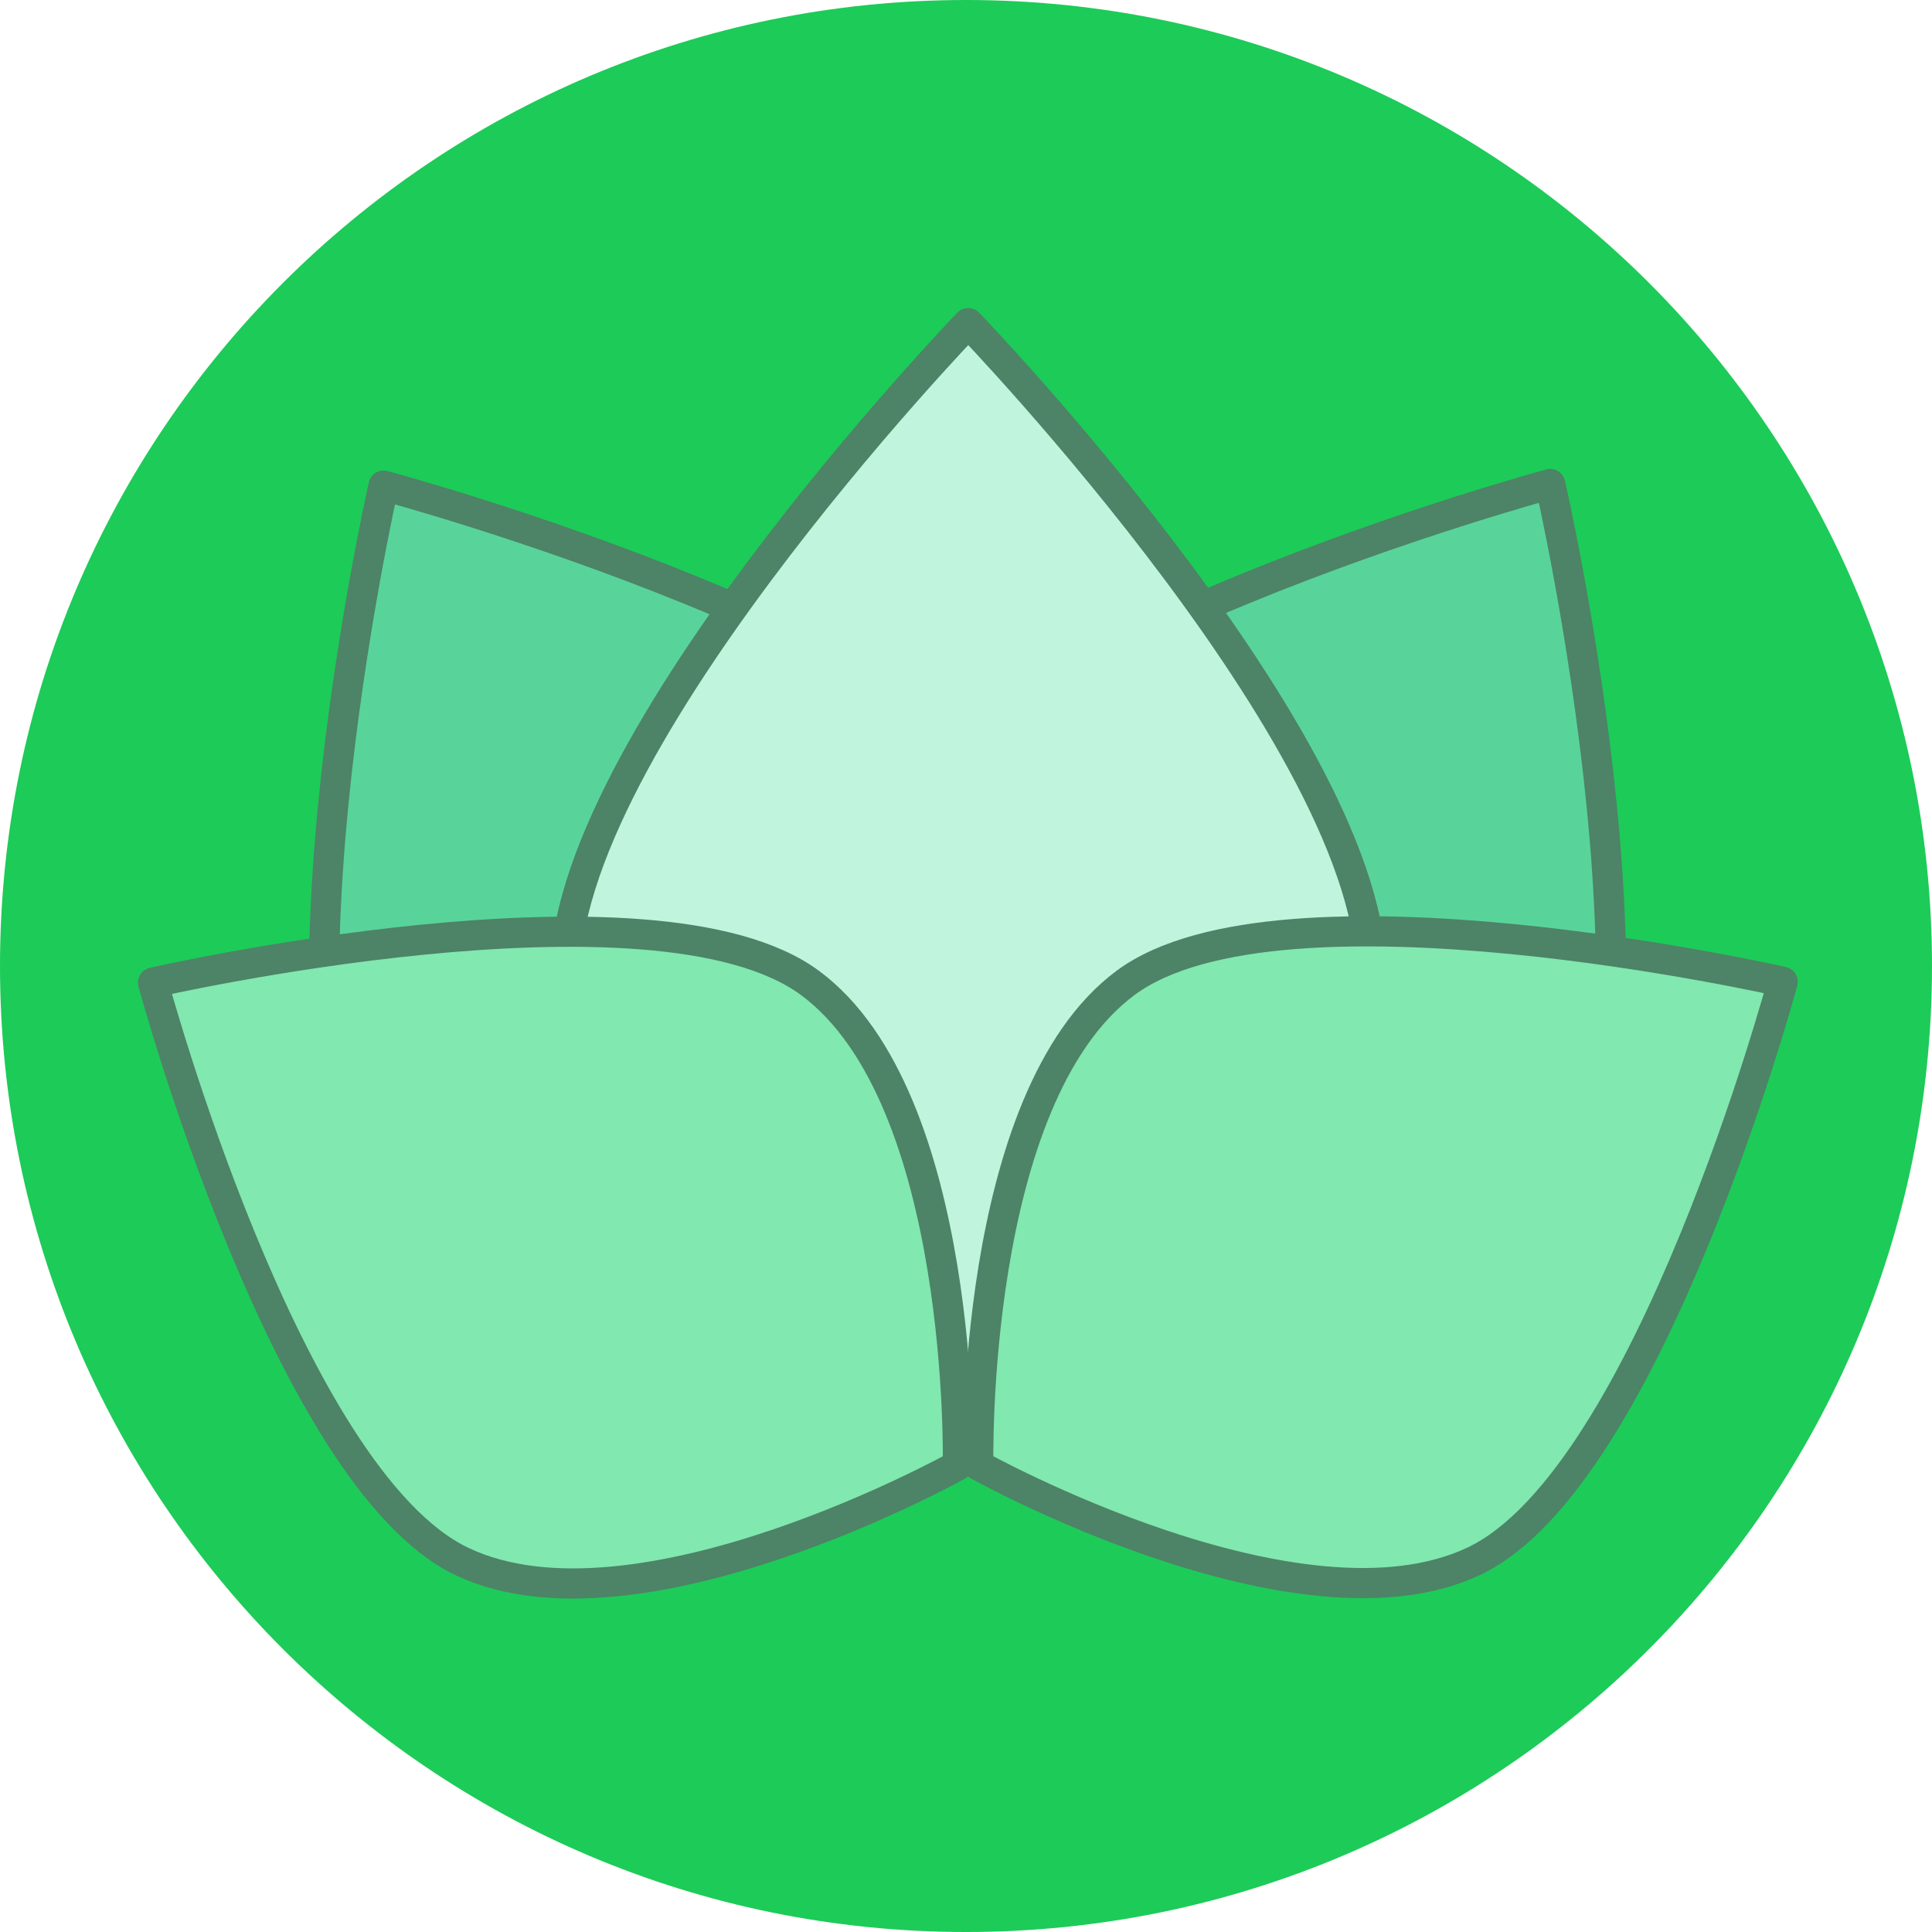
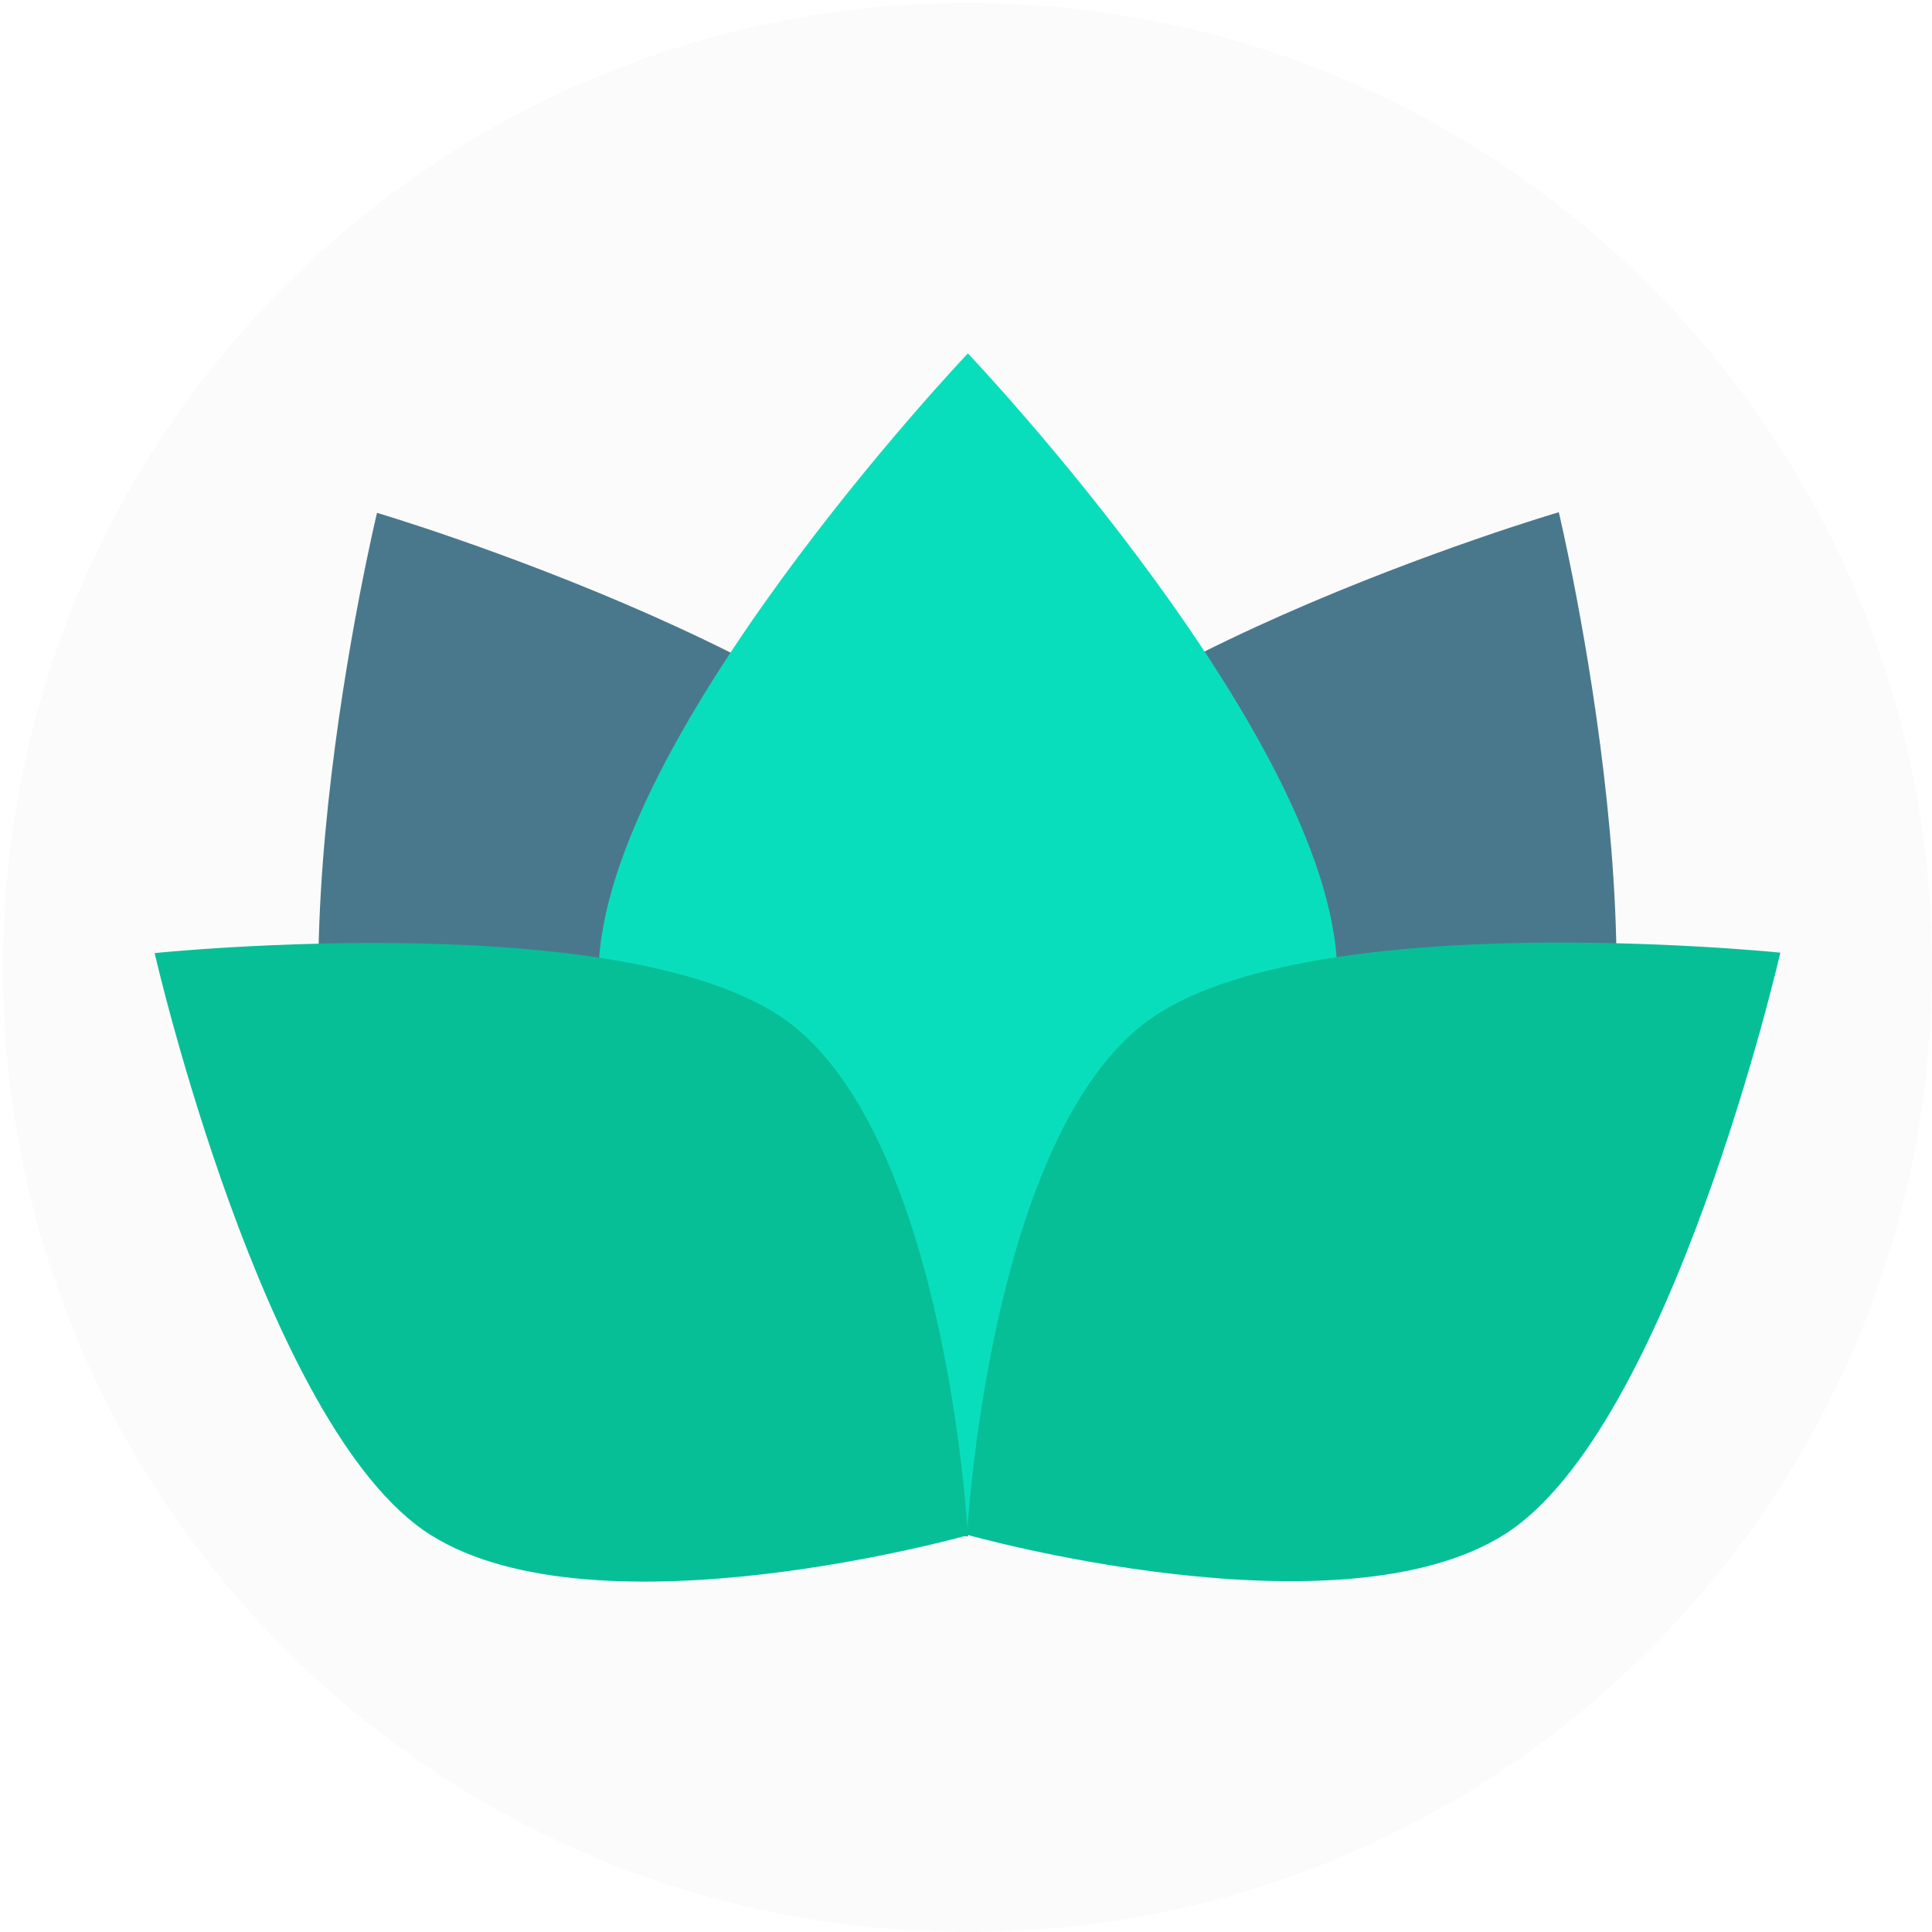
- <svg xmlns="http://www.w3.org/2000/svg" width="128" height="128" id="svg4216" version="1.1" viewBox="0 0 128 128">
-   <defs id="defs4218" />
-   <g id="layer1" transform="translate(0,64)">
-     <circle style="opacity:1;fill:#1dcb58;fill-opacity:1;stroke:none;stroke-width:1.5;stroke-miterlimit:4;stroke-dasharray:none;stroke-opacity:1" id="path838" cx="64" cy="0" r="64" />
-     <g id="g834" transform="matrix(0.8907087,0,0,0.8892259,7.008069,-2.194858)" style="stroke-width:2.247;stroke-miterlimit:4;stroke-dasharray:none">
-       <path id="path4170-9" d="m 107.438,-33.444 c 0,0 -43.934,11.887 -51.3,27.368 -7.366,15.481 8.556,43.892 8.556,43.892 0,0 32.561,0.671 42.751,-13.116 10.19,-13.787 -0.007,-58.144 -0.007,-58.144" style="fill:#58d49a;fill-opacity:1;fill-rule:evenodd;stroke:#4d8367;stroke-width:2.247;stroke-linecap:round;stroke-linejoin:round;stroke-miterlimit:4;stroke-dasharray:none;stroke-opacity:1" />
-       <path id="path4170-9-2" d="m 20.666,-33.324 c 0,0 -10.074,44.385 0.154,58.144 10.228,13.758 42.787,12.997 42.787,12.997 0,0 15.843,-28.455 8.434,-43.915 -7.409,-15.46 -51.376,-27.225 -51.376,-27.225" style="fill:#58d49a;fill-opacity:1;fill-rule:evenodd;stroke:#4d8367;stroke-width:2.247;stroke-linecap:round;stroke-linejoin:round;stroke-miterlimit:4;stroke-dasharray:none;stroke-opacity:1" />
-       <path id="path4170" d="m 64.152,-45.431 c 0,0 -31.561,32.794 -29.915,49.858 1.647,17.064 29.915,33.239 29.915,33.239 0,0 28.268,-16.174 29.915,-33.239 1.647,-17.064 -29.915,-49.858 -29.915,-49.858" style="fill:#c1f4dd;fill-opacity:1;fill-rule:evenodd;stroke:#4d8367;stroke-width:2.247;stroke-linecap:round;stroke-linejoin:round;stroke-miterlimit:4;stroke-dasharray:none;stroke-opacity:1" />
-       <path id="path4170-9-2-2" d="m 3.518,3.703 c 0,0 9.965,36.931 22.971,43.131 13.006,6.199 36.893,-7.165 36.893,-7.165 0,0 0.583,-27.365 -10.998,-35.937 C 40.803,-4.841 3.518,3.703 3.518,3.703" style="fill:#81e8af;fill-opacity:1;fill-rule:evenodd;stroke:#4d8367;stroke-width:2.247;stroke-linecap:round;stroke-linejoin:round;stroke-miterlimit:4;stroke-dasharray:none;stroke-opacity:1" />
-       <path id="path4170-9-2-2-6" d="m 124.728,3.644 c 0,0 -37.294,-8.507 -48.866,0.076 -11.572,8.583 -10.963,35.948 -10.963,35.948 0,0 23.9,13.341 36.9,7.129 C 114.799,40.585 124.728,3.644 124.728,3.644" style="fill:#81e8af;fill-opacity:1;fill-rule:evenodd;stroke:#4d8367;stroke-width:2.247;stroke-linecap:round;stroke-linejoin:round;stroke-miterlimit:4;stroke-dasharray:none;stroke-opacity:1" />
+ <svg xmlns="http://www.w3.org/2000/svg" xmlns:xlink="http://www.w3.org/1999/xlink" width="256" height="256" viewBox="0 0 256 256" version="1.1" id="svg4545">
+   <defs id="defs4539">
+     <linearGradient id="linearGradient842">
+       <stop style="stop-color:#dcdcdc;stop-opacity:1" offset="0" id="stop838" />
+       <stop style="stop-color:#f9f9f9;stop-opacity:0" offset="1" id="stop840" />
+     </linearGradient>
+     <linearGradient xlink:href="#linearGradient842" id="linearGradient844" x1="206.549" y1="381.203" x2="479.286" y2="649.774" gradientUnits="userSpaceOnUse" gradientTransform="rotate(-44.86672,-1.116357e-5,-2.2717641e-6)" />
+   </defs>
+   <g id="layer1" transform="translate(0,-229.2667)">
+     <circle style="opacity:1;fill:#fbfbfb;fill-opacity:1;stroke:none;stroke-width:0.794;stroke-miterlimit:4;stroke-dasharray:none;stroke-dashoffset:15;stroke-opacity:1" id="path29" cx="128.198" cy="357.465" r="127.802" />
+     <g id="g852" transform="matrix(4.623849,0,0,4.623849,10.80633,-901.3263)" style="stroke-width:0.216">
+       <path id="path856-9" d="m 42.333,259.192 c 0,0 -15.003,4.407 -18.178,10.26 -3.175,5.853 1.197,19.042 1.197,19.042 0,0 13.617,-2.764 17.117,-8.429 3.5,-5.665 -0.136,-20.873 -0.136,-20.873 z" style="fill:#49788d;stroke:none;stroke-width:0.057px;stroke-linecap:butt;stroke-linejoin:miter;stroke-opacity:1" />
+       <path id="path856-1" d="m 8.467,259.21 c 0,0 -3.665,15.201 -0.177,20.873 3.488,5.672 17.1,8.462 17.1,8.462 0,0 4.398,-13.18 1.235,-19.039 C 23.461,263.647 8.467,259.21 8.467,259.21 Z" style="fill:#49788d;stroke:none;stroke-width:0.057px;stroke-linecap:butt;stroke-linejoin:miter;stroke-opacity:1" />
+       <path id="path856" d="m 25.4,254.64 c 0,0 -10.771,11.335 -10.583,17.992 0.187,6.656 10.583,15.875 10.583,15.875 0,0 10.396,-9.219 10.583,-15.875 C 36.171,265.976 25.4,254.64 25.4,254.64 Z" style="fill:#09debc;fill-opacity:1;stroke:none;stroke-width:0.057px;stroke-linecap:butt;stroke-linejoin:miter;stroke-opacity:1" />
+       <path id="path929-2" d="m 48.683,271.814 c 0,0 -13.928,-1.438 -18.323,2.1 -4.395,3.538 -4.984,14.581 -4.984,14.581 0,0 10.643,3.004 15.409,-0.015 4.766,-3.019 7.897,-16.666 7.897,-16.666" style="fill:#07bf97;fill-opacity:1;stroke:none;stroke-width:0.048px;stroke-linecap:butt;stroke-linejoin:miter;stroke-opacity:1" />
+       <path id="path929-2-7" d="m 2.093,271.826 c 0,0 13.928,-1.438 18.323,2.1 4.395,3.538 4.984,14.581 4.984,14.581 0,0 -10.643,3.004 -15.409,-0.015 -4.766,-3.019 -7.897,-16.666 -7.897,-16.666" style="fill:#07bf97;fill-opacity:1;stroke:none;stroke-width:0.048px;stroke-linecap:butt;stroke-linejoin:miter;stroke-opacity:1" />
    </g>
  </g>
</svg>
